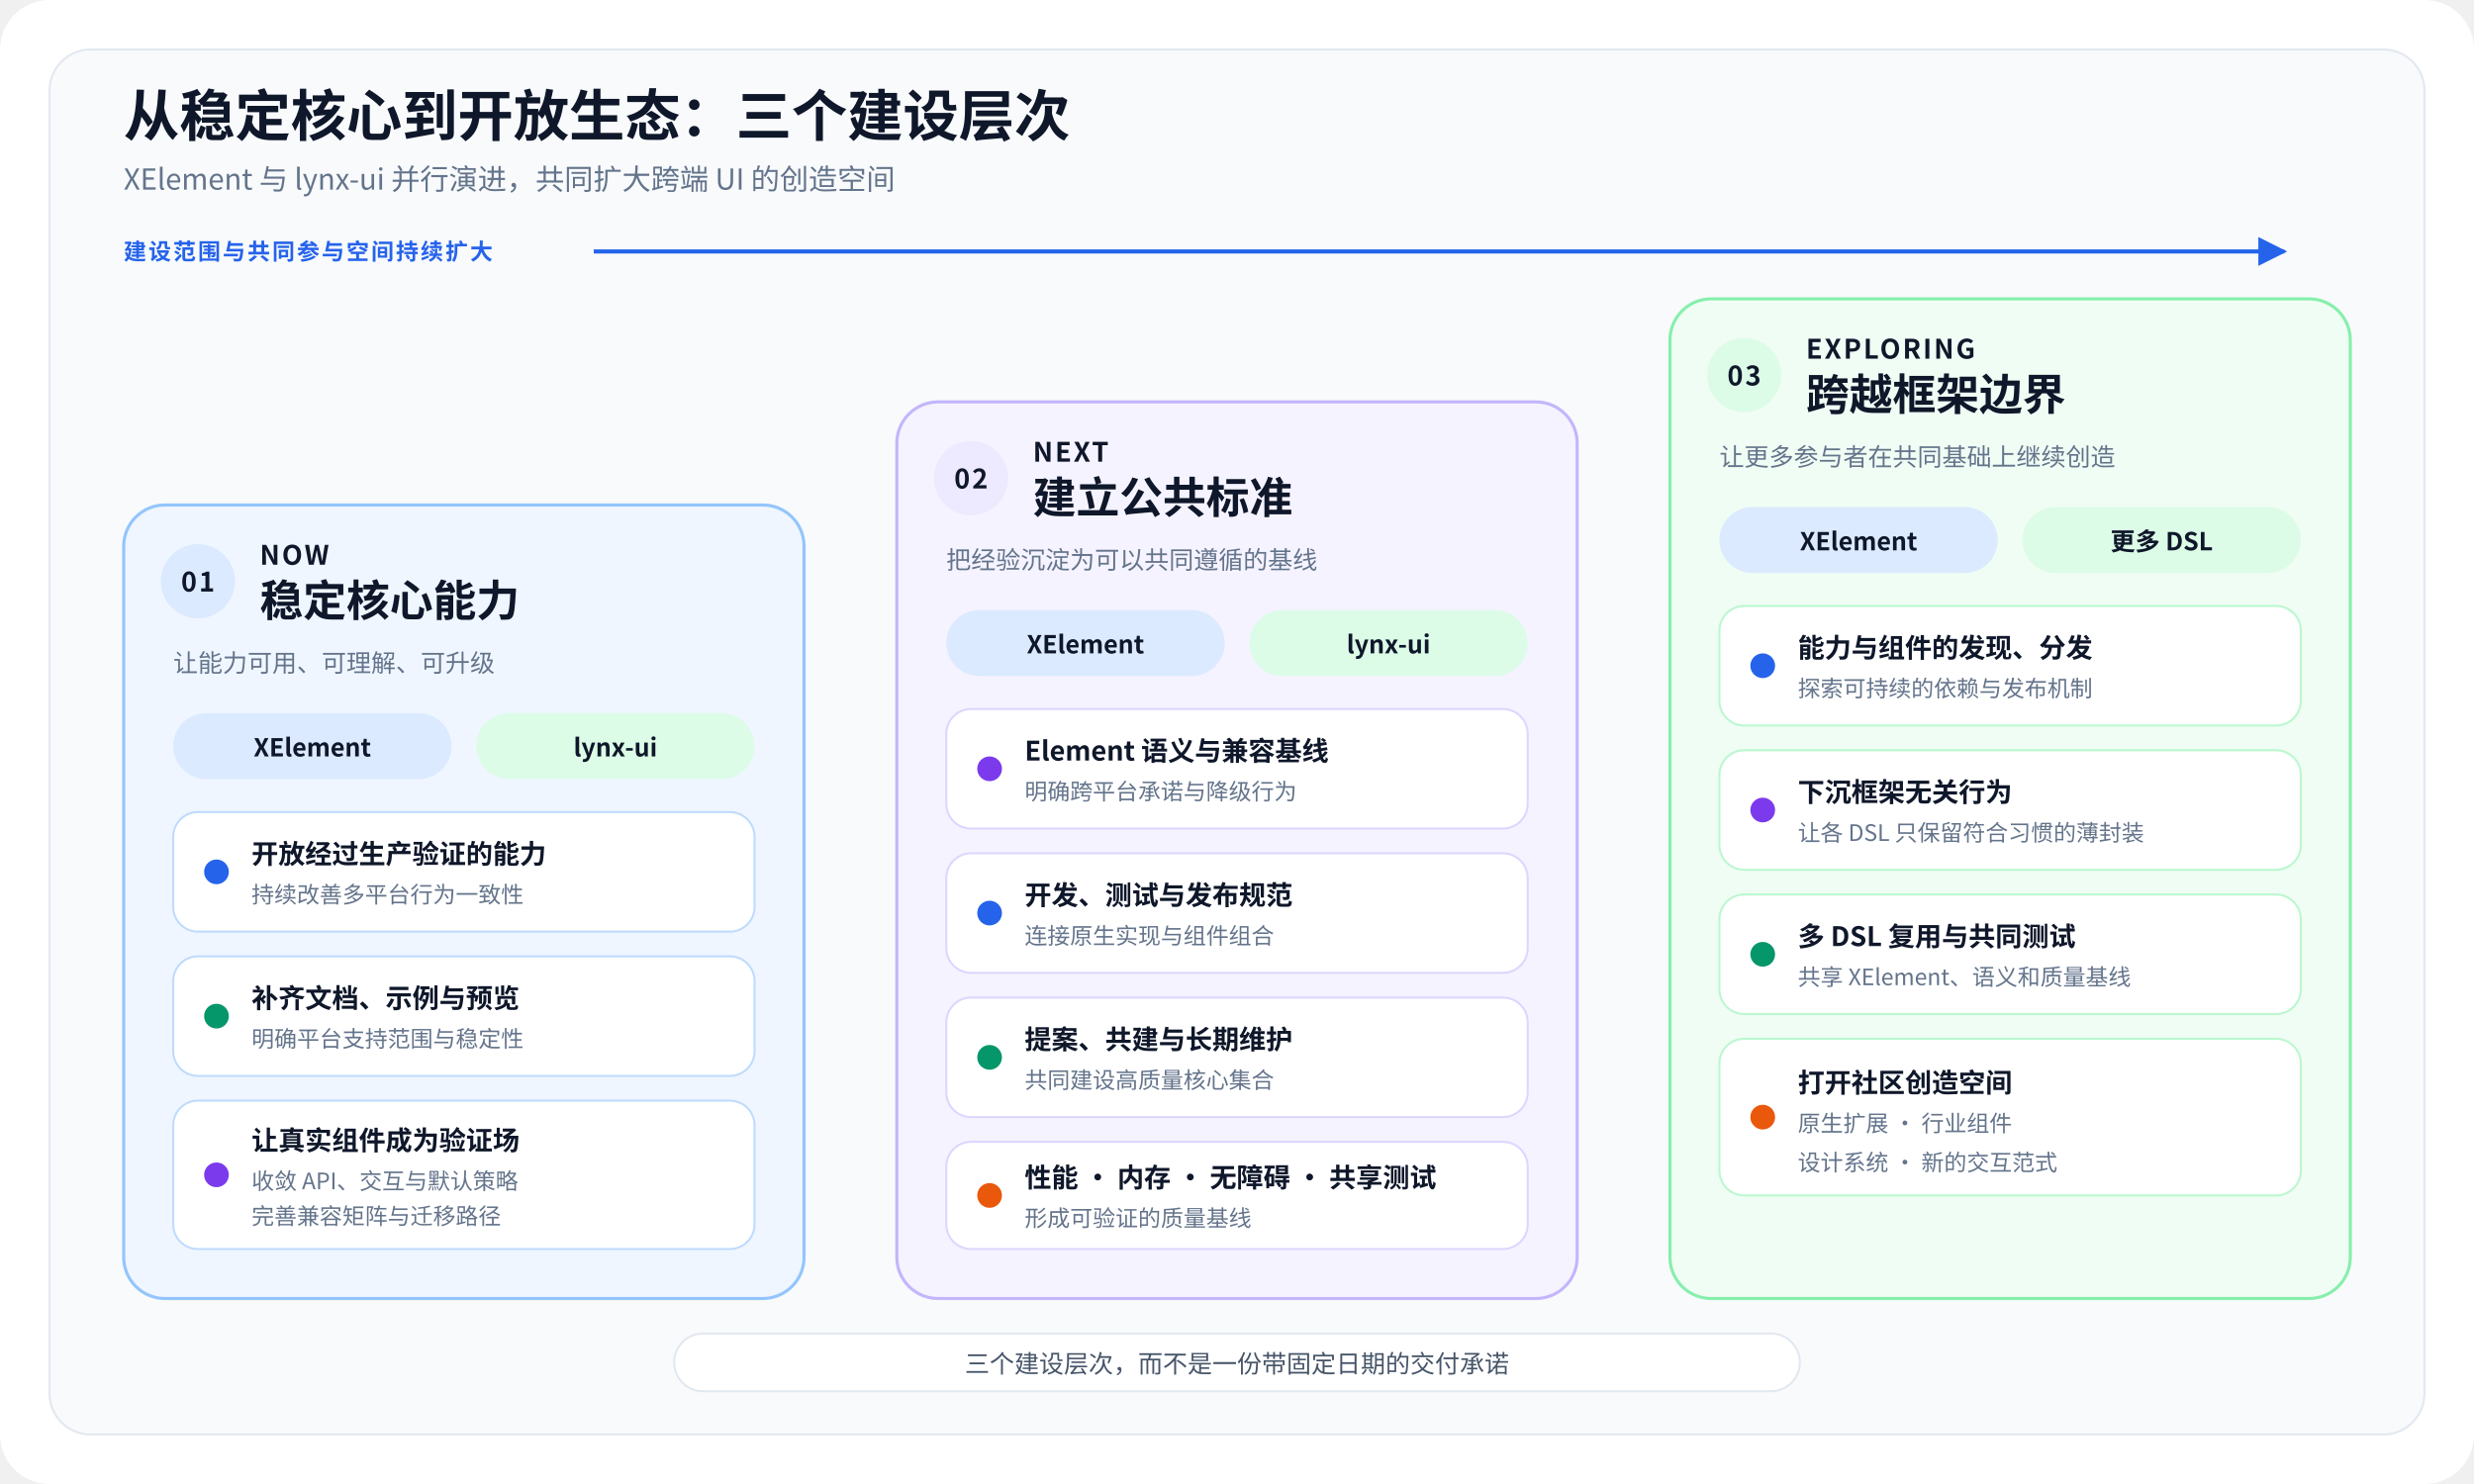
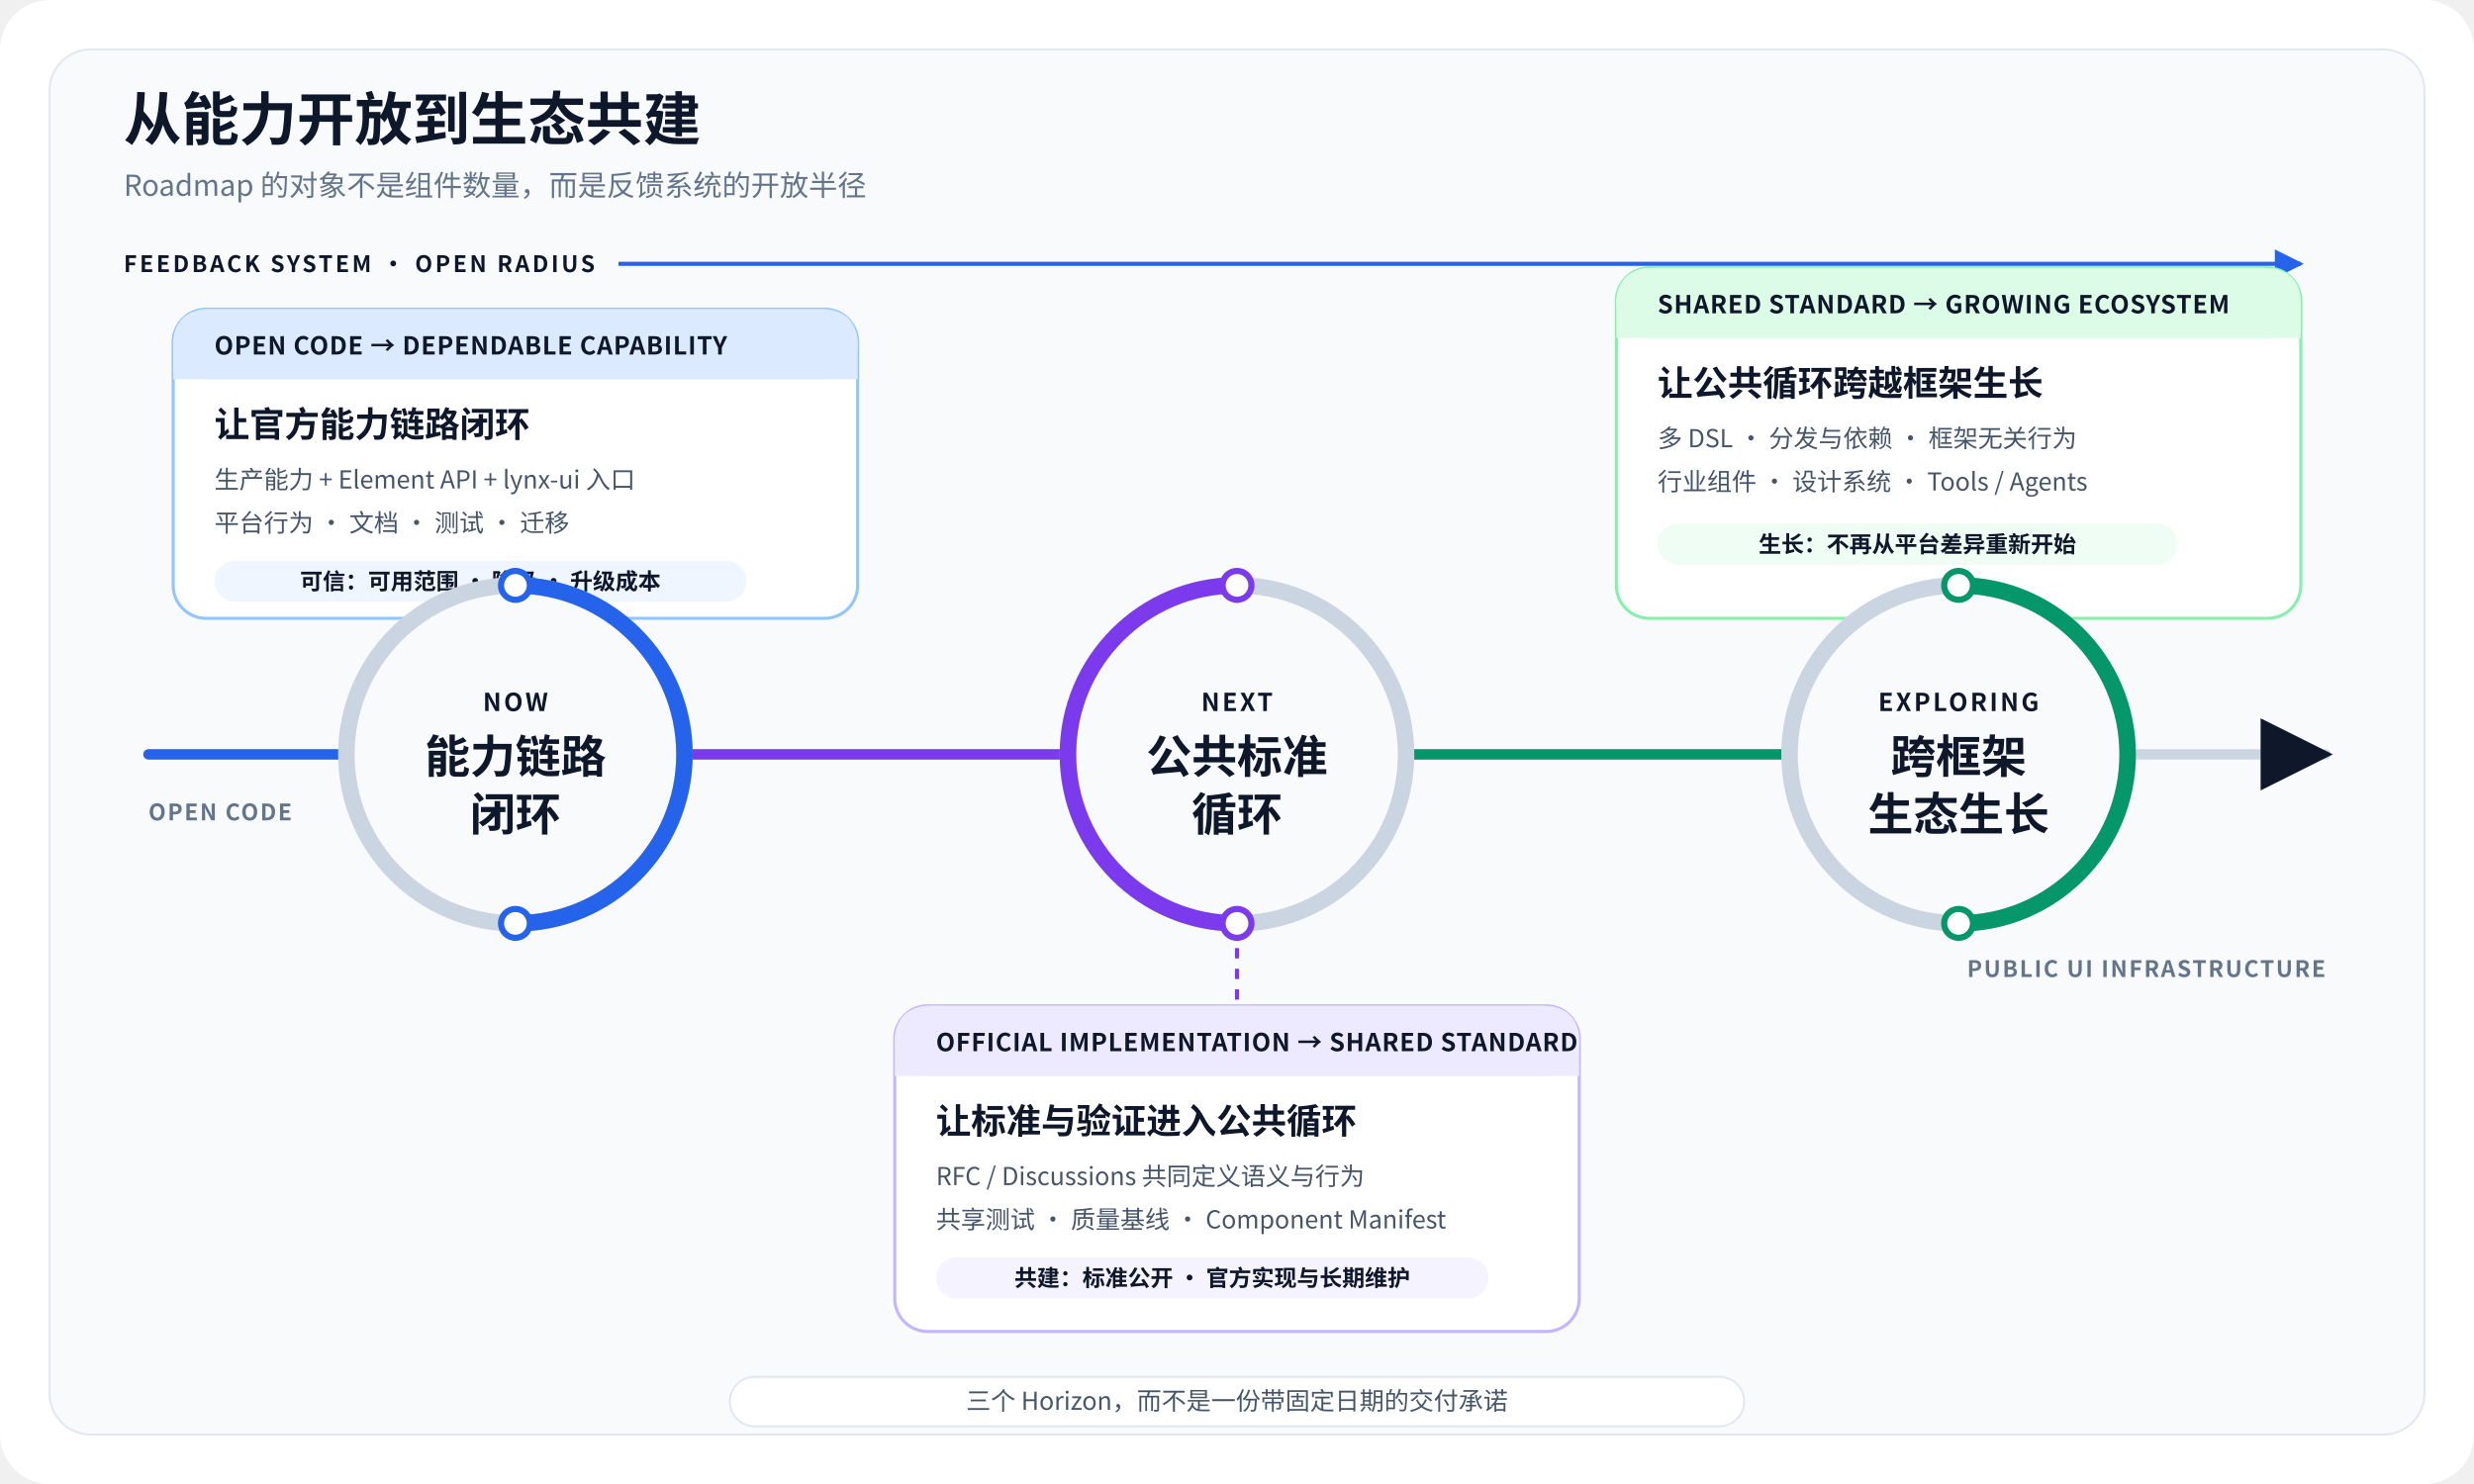
<svg xmlns="http://www.w3.org/2000/svg" width="1200" height="720" viewBox="0 0 1200 720" role="img" aria-labelledby="title desc">
  <defs>
+     <marker id="arrow-end" viewBox="0 0 10 10" refX="9" refY="5" markerWidth="10" markerHeight="7" orient="auto">
+       <path d="M 0 0 L 10 5 L 0 10 z" fill="#0f172a" />
+     </marker>
    <marker id="arrow-blue" viewBox="0 0 10 10" refX="9" refY="5" markerWidth="10" markerHeight="7" orient="auto">
      <path d="M 0 0 L 10 5 L 0 10 z" fill="#2563eb" />
    </marker>
    <style>
      text { font-family: "PingFang SC", "Noto Sans CJK SC", "Microsoft YaHei", ui-sans-serif, sans-serif; fill: #0f172a; }
-       .title { font-size: 27px; font-weight: 700; }
+       .title { font-size: 28px; font-weight: 750; }
      .subtitle { font-size: 14px; fill: #64748b; }
-       .scope { font-size: 11px; font-weight: 700; fill: #2563eb; letter-spacing: 1px; }
-       .stage { font-size: 13px; font-weight: 800; letter-spacing: 1px; }
-       .stage-title { font-size: 21px; font-weight: 700; }
-       .stage-subtitle { font-size: 12px; fill: #64748b; }
-       .track { font-size: 12px; font-weight: 700; }
-       .card-title { font-size: 13px; font-weight: 700; }
-       .card-subtitle { font-size: 11px; fill: #64748b; }
+       .eyebrow { font-size: 11px; font-weight: 800; letter-spacing: 1.3px; }
+       .stage-name { font-size: 12px; font-weight: 800; letter-spacing: 1.2px; }
+       .stage-title { font-size: 22px; font-weight: 750; }
+       .card-flow { font-size: 12px; font-weight: 800; letter-spacing: 0.4px; }
+       .card-title { font-size: 17px; font-weight: 750; }
+       .card-copy { font-size: 12px; fill: #475569; }
+       .chip { font-size: 11px; font-weight: 700; }
+       .axis-label { font-size: 11px; font-weight: 700; fill: #64748b; letter-spacing: 0.8px; }
      .note { font-size: 12px; fill: #475569; }
    </style>
  </defs>
  <rect width="1200" height="720" rx="24" fill="#ffffff" />
  <rect x="24" y="24" width="1152" height="672" rx="20" fill="#f8fafc" stroke="#e2e8f0" />
-   <text x="60" y="66" class="title">从稳定核心到开放生态：三个建设层次</text>
-   <text x="60" y="92" class="subtitle">XElement 与 lynx-ui 并行演进，共同扩大跨端 UI 的创造空间</text>
-   <text x="60" y="126" class="scope">建设范围与共同参与空间持续扩大</text>
-   <path d="M 288 122 H 1108" fill="none" stroke="#2563eb" stroke-width="2" marker-end="url(#arrow-blue)" />
-   <rect x="60" y="245" width="330" height="385" rx="20" fill="#eff6ff" stroke="#93c5fd" stroke-width="1.5" />
-   <circle cx="96" cy="282" r="18" fill="#dbeafe" />
-   <text x="96" y="287" text-anchor="middle" class="stage" fill="#1d4ed8">01</text>
-   <text x="126" y="274" class="stage" fill="#2563eb">NOW</text>
-   <text x="126" y="299" class="stage-title">稳定核心能力</text>
-   <text x="84" y="326" class="stage-subtitle">让能力可用、可理解、可升级</text>
-   <rect x="84" y="346" width="135" height="32" rx="16" fill="#dbeafe" />
-   <text x="151.5" y="367" text-anchor="middle" class="track" fill="#1d4ed8">XElement</text>
-   <rect x="231" y="346" width="135" height="32" rx="16" fill="#dcfce7" />
-   <text x="298.5" y="367" text-anchor="middle" class="track" fill="#047857">lynx-ui</text>
-   <rect x="84" y="394" width="282" height="58" rx="12" fill="#ffffff" stroke="#bfdbfe" />
-   <circle cx="105" cy="423" r="6" fill="#2563eb" />
-   <text x="122" y="419" class="card-title">开放经过生产验证的能力</text>
-   <text x="122" y="438" class="card-subtitle">持续改善多平台行为一致性</text>
-   <rect x="84" y="464" width="282" height="58" rx="12" fill="#ffffff" stroke="#bfdbfe" />
-   <circle cx="105" cy="493" r="6" fill="#059669" />
-   <text x="122" y="489" class="card-title">补齐文档、示例与预览</text>
-   <text x="122" y="508" class="card-subtitle">明确平台支持范围与稳定性</text>
-   <rect x="84" y="534" width="282" height="72" rx="12" fill="#ffffff" stroke="#bfdbfe" />
-   <circle cx="105" cy="570" r="6" fill="#7c3aed" />
-   <text x="122" y="558" class="card-title">让真实组件成为验证场</text>
-   <text x="122" y="577" class="card-subtitle">收敛 API、交互与默认策略</text>
-   <text x="122" y="594" class="card-subtitle">完善兼容矩阵与迁移路径</text>
-   <rect x="435" y="195" width="330" height="435" rx="20" fill="#f5f3ff" stroke="#c4b5fd" stroke-width="1.5" />
-   <circle cx="471" cy="232" r="18" fill="#ede9fe" />
-   <text x="471" y="237" text-anchor="middle" class="stage" fill="#6d28d9">02</text>
-   <text x="501" y="224" class="stage" fill="#7c3aed">NEXT</text>
-   <text x="501" y="249" class="stage-title">建立公共标准</text>
-   <text x="459" y="276" class="stage-subtitle">把经验沉淀为可以共同遵循的基线</text>
-   <rect x="459" y="296" width="135" height="32" rx="16" fill="#dbeafe" />
-   <text x="526.5" y="317" text-anchor="middle" class="track" fill="#1d4ed8">XElement</text>
-   <rect x="606" y="296" width="135" height="32" rx="16" fill="#dcfce7" />
-   <text x="673.5" y="317" text-anchor="middle" class="track" fill="#047857">lynx-ui</text>
-   <rect x="459" y="344" width="282" height="58" rx="12" fill="#ffffff" stroke="#ddd6fe" />
-   <circle cx="480" cy="373" r="6" fill="#7c3aed" />
-   <text x="497" y="369" class="card-title">Element 语义与兼容基线</text>
-   <text x="497" y="388" class="card-subtitle">明确跨平台承诺与降级行为</text>
-   <rect x="459" y="414" width="282" height="58" rx="12" fill="#ffffff" stroke="#ddd6fe" />
-   <circle cx="480" cy="443" r="6" fill="#2563eb" />
-   <text x="497" y="439" class="card-title">开发、测试与发布规范</text>
-   <text x="497" y="458" class="card-subtitle">连接原生实现与组件组合</text>
-   <rect x="459" y="484" width="282" height="58" rx="12" fill="#ffffff" stroke="#ddd6fe" />
-   <circle cx="480" cy="513" r="6" fill="#059669" />
-   <text x="497" y="509" class="card-title">提案、共建与长期维护</text>
-   <text x="497" y="528" class="card-subtitle">共同建设高质量核心集合</text>
-   <rect x="459" y="554" width="282" height="52" rx="12" fill="#ffffff" stroke="#ddd6fe" />
-   <circle cx="480" cy="580" r="6" fill="#ea580c" />
-   <text x="497" y="576" class="card-title">性能 · 内存 · 无障碍 · 共享测试</text>
-   <text x="497" y="595" class="card-subtitle">形成可验证的质量基线</text>
-   <rect x="810" y="145" width="330" height="485" rx="20" fill="#f0fdf4" stroke="#86efac" stroke-width="1.5" />
-   <circle cx="846" cy="182" r="18" fill="#dcfce7" />
-   <text x="846" y="187" text-anchor="middle" class="stage" fill="#047857">03</text>
-   <text x="876" y="174" class="stage" fill="#059669">EXPLORING</text>
-   <text x="876" y="199" class="stage-title">跨越框架边界</text>
-   <text x="834" y="226" class="stage-subtitle">让更多参与者在共同基础上继续创造</text>
-   <rect x="834" y="246" width="135" height="32" rx="16" fill="#dbeafe" />
-   <text x="901.5" y="267" text-anchor="middle" class="track" fill="#1d4ed8">XElement</text>
-   <rect x="981" y="246" width="135" height="32" rx="16" fill="#dcfce7" />
-   <text x="1048.5" y="267" text-anchor="middle" class="track" fill="#047857">更多 DSL</text>
-   <rect x="834" y="294" width="282" height="58" rx="12" fill="#ffffff" stroke="#bbf7d0" />
-   <circle cx="855" cy="323" r="6" fill="#2563eb" />
-   <text x="872" y="319" class="card-title">能力与组件的发现、分发</text>
-   <text x="872" y="338" class="card-subtitle">探索可持续的依赖与发布机制</text>
-   <rect x="834" y="364" width="282" height="58" rx="12" fill="#ffffff" stroke="#bbf7d0" />
-   <circle cx="855" cy="393" r="6" fill="#7c3aed" />
-   <text x="872" y="389" class="card-title">下沉框架无关行为</text>
-   <text x="872" y="408" class="card-subtitle">让各 DSL 只保留符合习惯的薄封装</text>
-   <rect x="834" y="434" width="282" height="58" rx="12" fill="#ffffff" stroke="#bbf7d0" />
-   <circle cx="855" cy="463" r="6" fill="#059669" />
-   <text x="872" y="459" class="card-title">多 DSL 复用与共同测试</text>
-   <text x="872" y="478" class="card-subtitle">共享 XElement、语义和质量基线</text>
-   <rect x="834" y="504" width="282" height="76" rx="12" fill="#ffffff" stroke="#bbf7d0" />
-   <circle cx="855" cy="542" r="6" fill="#ea580c" />
-   <text x="872" y="530" class="card-title">打开社区创造空间</text>
-   <text x="872" y="549" class="card-subtitle">原生扩展 · 行业组件</text>
-   <text x="872" y="568" class="card-subtitle">设计系统 · 新的交互范式</text>
-   <rect x="327" y="647" width="546" height="28" rx="14" fill="#ffffff" stroke="#e2e8f0" />
-   <text x="600" y="666" text-anchor="middle" class="note">三个建设层次，而不是一份带固定日期的交付承诺</text>
+   <text x="60" y="68" class="title">从能力开放到生态共建</text>
+   <text x="60" y="95" class="subtitle">Roadmap 的对象不是组件数量，而是反馈系统的开放半径</text>
+   <text x="60" y="132" class="eyebrow" fill="#2563eb">FEEDBACK SYSTEM · OPEN RADIUS</text>
+   <path d="M 300 128 H 1116" fill="none" stroke="#2563eb" stroke-width="2" marker-end="url(#arrow-blue)" />
+   <path d="M 72 366 H 1128" fill="none" stroke="#cbd5e1" stroke-width="5" stroke-linecap="round" marker-end="url(#arrow-end)" />
+   <path d="M 72 366 H 250" fill="none" stroke="#2563eb" stroke-width="5" stroke-linecap="round" />
+   <path d="M 326 366 H 600" fill="none" stroke="#7c3aed" stroke-width="5" stroke-linecap="round" />
+   <path d="M 676 366 H 950" fill="none" stroke="#059669" stroke-width="5" stroke-linecap="round" />
+   <path d="M 250 214 V 282" fill="none" stroke="#2563eb" stroke-width="2" stroke-dasharray="5 5" />
+   <path d="M 600 450 V 504" fill="none" stroke="#7c3aed" stroke-width="2" stroke-dasharray="5 5" />
+   <path d="M 950 234 V 282" fill="none" stroke="#059669" stroke-width="2" stroke-dasharray="5 5" />
+   <rect x="84" y="150" width="332" height="150" rx="16" fill="#ffffff" stroke="#93c5fd" stroke-width="1.5" />
+   <rect x="84" y="150" width="332" height="34" rx="16" fill="#dbeafe" />
+   <path d="M 84 168 Q 84 150 102 150 H 398 Q 416 150 416 168 V 184 H 84 Z" fill="#dbeafe" />
+   <text x="104" y="172" class="card-flow" fill="#1d4ed8">OPEN CODE → DEPENDABLE CAPABILITY</text>
+   <text x="104" y="212" class="card-title">让官方能力链路闭环</text>
+   <text x="104" y="237" class="card-copy">生产能力 + Element API + lynx-ui 入口</text>
+   <text x="104" y="258" class="card-copy">平台行为 · 文档 · 测试 · 迁移</text>
+   <rect x="104" y="272" width="258" height="20" rx="10" fill="#eff6ff" />
+   <text x="233" y="286" text-anchor="middle" class="chip" fill="#1d4ed8">可信：可用范围 · 降级 · 升级成本</text>
+   <rect x="434" y="488" width="332" height="158" rx="16" fill="#ffffff" stroke="#c4b5fd" stroke-width="1.5" />
+   <rect x="434" y="488" width="332" height="34" rx="16" fill="#ede9fe" />
+   <path d="M 434 506 Q 434 488 452 488 H 748 Q 766 488 766 506 V 522 H 434 Z" fill="#ede9fe" />
+   <text x="454" y="510" class="card-flow" fill="#6d28d9">OFFICIAL IMPLEMENTATION → SHARED STANDARD</text>
+   <text x="454" y="550" class="card-title">让标准与验证进入公共循环</text>
+   <text x="454" y="575" class="card-copy">RFC / Discussions 共同定义语义与行为</text>
+   <text x="454" y="596" class="card-copy">共享测试 · 质量基线 · Component Manifest</text>
+   <rect x="454" y="610" width="268" height="20" rx="10" fill="#f5f3ff" />
+   <text x="588" y="624" text-anchor="middle" class="chip" fill="#6d28d9">共建：标准公开 · 官方实现与长期维护</text>
+   <rect x="784" y="130" width="332" height="170" rx="16" fill="#ffffff" stroke="#86efac" stroke-width="1.5" />
+   <rect x="784" y="130" width="332" height="34" rx="16" fill="#dcfce7" />
+   <path d="M 784 148 Q 784 130 802 130 H 1098 Q 1116 130 1116 148 V 164 H 784 Z" fill="#dcfce7" />
+   <text x="804" y="152" class="card-flow" fill="#047857">SHARED STANDARD → GROWING ECOSYSTEM</text>
+   <text x="804" y="192" class="card-title">让公共循环跨越框架生长</text>
+   <text x="804" y="217" class="card-copy">多 DSL · 分发与依赖 · 框架无关行为</text>
+   <text x="804" y="238" class="card-copy">行业组件 · 设计系统 · Tools / Agents</text>
+   <rect x="804" y="254" width="252" height="20" rx="10" fill="#f0fdf4" />
+   <text x="930" y="268" text-anchor="middle" class="chip" fill="#047857">生长：不再从平台差异重新开始</text>
+   <circle cx="250" cy="366" r="82" fill="#f8fafc" stroke="#cbd5e1" stroke-width="8" />
+   <circle cx="250" cy="366" r="82" fill="none" stroke="#2563eb" stroke-width="8" stroke-linecap="round" stroke-dasharray="258 258" transform="rotate(-90 250 366)" />
+   <circle cx="250" cy="284" r="7" fill="#ffffff" stroke="#2563eb" stroke-width="3" />
+   <circle cx="250" cy="448" r="7" fill="#ffffff" stroke="#2563eb" stroke-width="3" />
+   <text x="250" y="345" text-anchor="middle" class="stage-name" fill="#2563eb">NOW</text>
+   <text x="250" y="375" text-anchor="middle" class="stage-title">能力链路</text>
+   <text x="250" y="403" text-anchor="middle" class="stage-title">闭环</text>
+   <circle cx="600" cy="366" r="82" fill="#f8fafc" stroke="#cbd5e1" stroke-width="8" />
+   <circle cx="600" cy="366" r="82" fill="none" stroke="#7c3aed" stroke-width="8" stroke-linecap="round" stroke-dasharray="258 258" transform="rotate(90 600 366)" />
+   <circle cx="600" cy="284" r="7" fill="#ffffff" stroke="#7c3aed" stroke-width="3" />
+   <circle cx="600" cy="448" r="7" fill="#ffffff" stroke="#7c3aed" stroke-width="3" />
+   <text x="600" y="345" text-anchor="middle" class="stage-name" fill="#7c3aed">NEXT</text>
+   <text x="600" y="375" text-anchor="middle" class="stage-title">公共标准</text>
+   <text x="600" y="403" text-anchor="middle" class="stage-title">循环</text>
+   <circle cx="950" cy="366" r="82" fill="#f8fafc" stroke="#cbd5e1" stroke-width="8" />
+   <circle cx="950" cy="366" r="82" fill="none" stroke="#059669" stroke-width="8" stroke-linecap="round" stroke-dasharray="258 258" transform="rotate(-90 950 366)" />
+   <circle cx="950" cy="284" r="7" fill="#ffffff" stroke="#059669" stroke-width="3" />
+   <circle cx="950" cy="448" r="7" fill="#ffffff" stroke="#059669" stroke-width="3" />
+   <text x="950" y="345" text-anchor="middle" class="stage-name" fill="#059669">EXPLORING</text>
+   <text x="950" y="375" text-anchor="middle" class="stage-title">跨框架</text>
+   <text x="950" y="403" text-anchor="middle" class="stage-title">生态生长</text>
+   <text x="72" y="398" class="axis-label">OPEN CODE</text>
+   <text x="1128" y="474" text-anchor="end" class="axis-label">PUBLIC UI INFRASTRUCTURE</text>
+   <rect x="354" y="668" width="492" height="24" rx="12" fill="#ffffff" stroke="#e2e8f0" />
+   <text x="600" y="684" text-anchor="middle" class="note">三个 Horizon，而不是一份带固定日期的交付承诺</text>
</svg>
